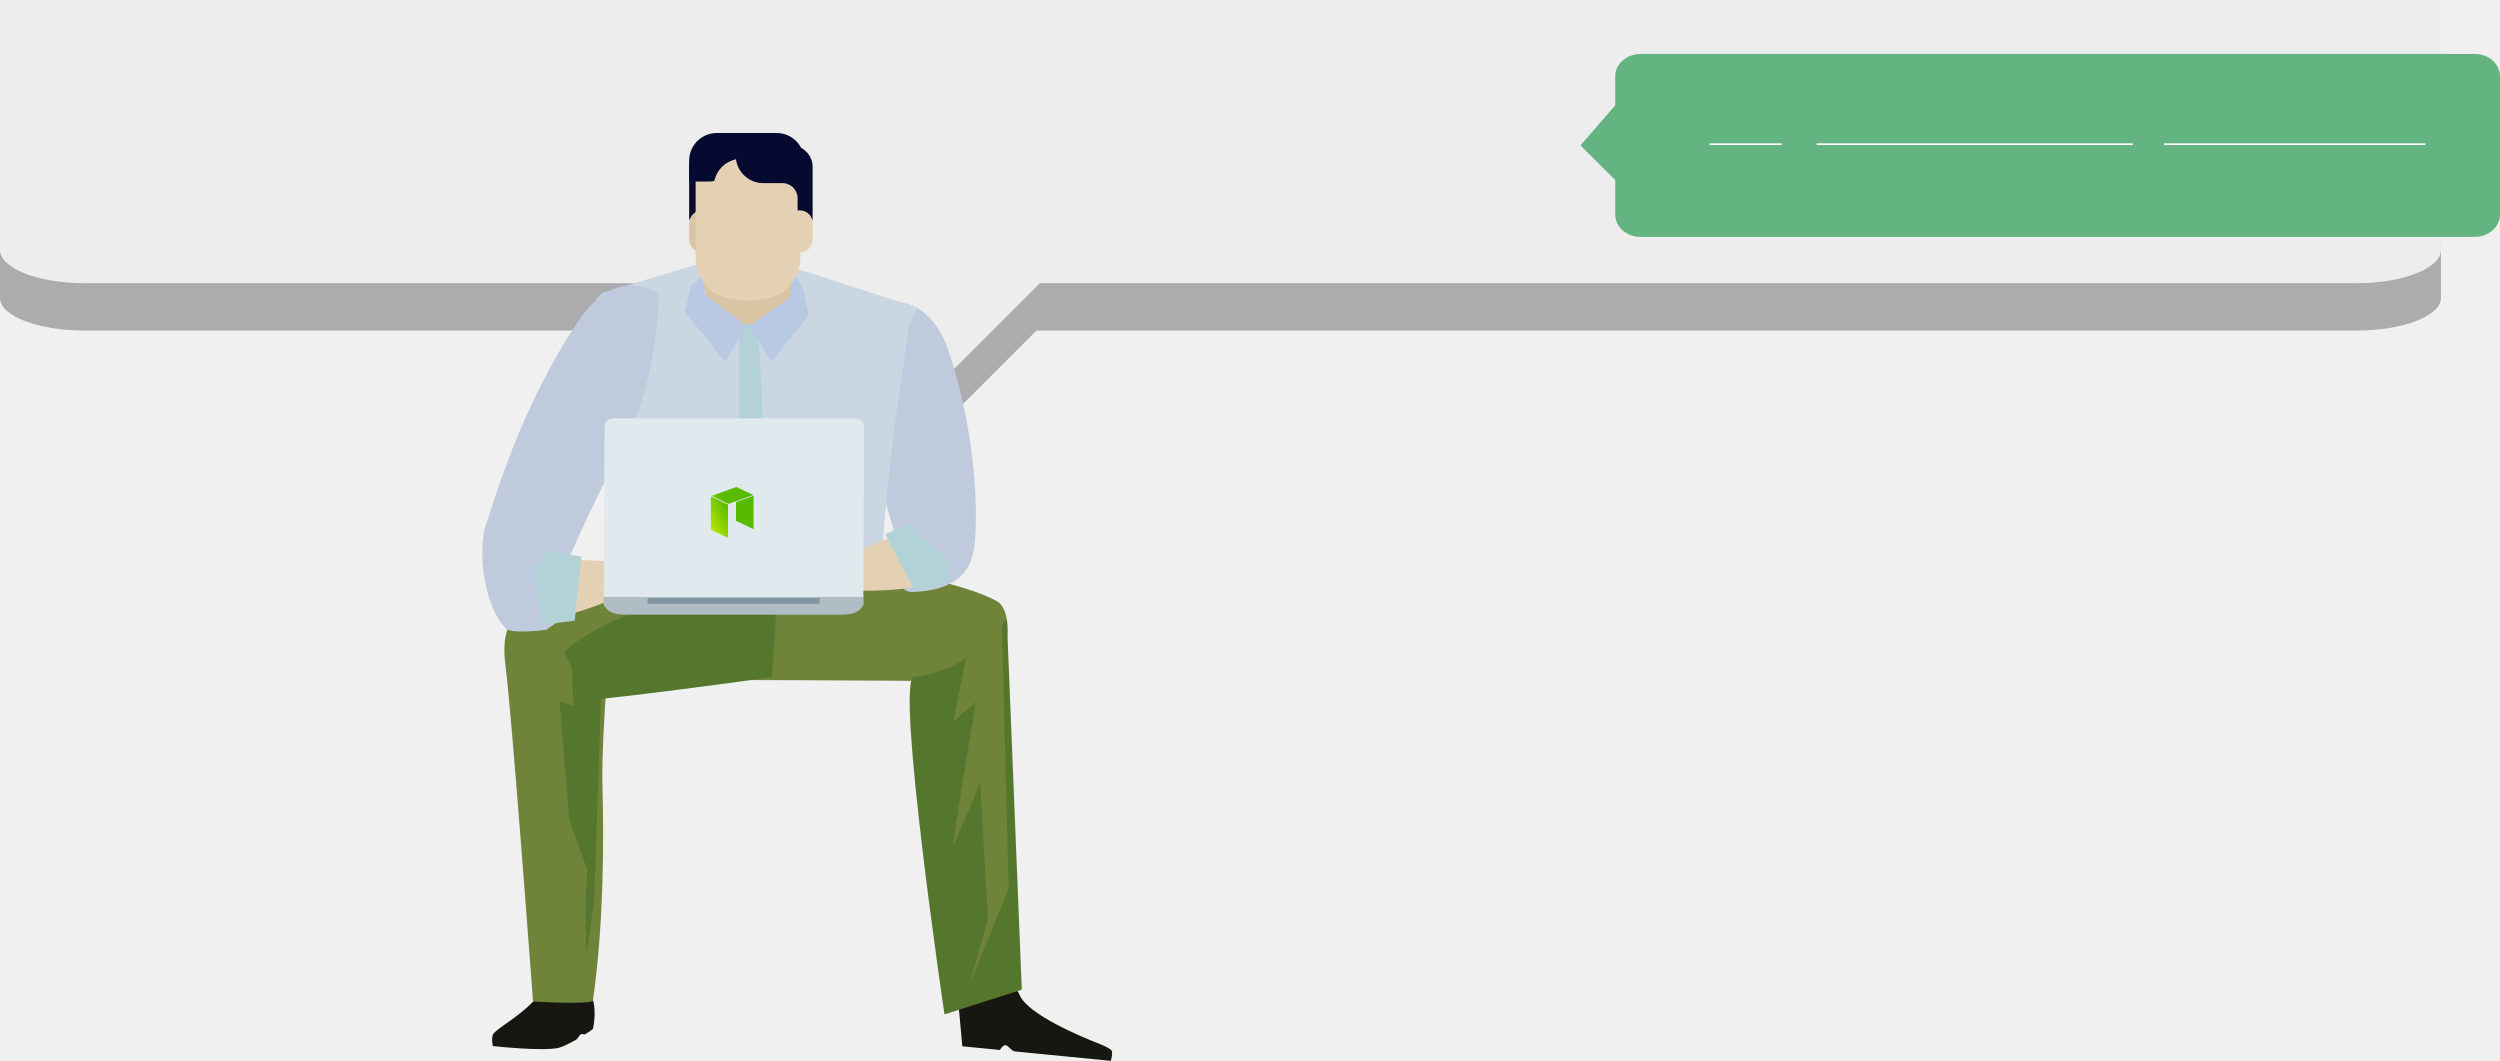
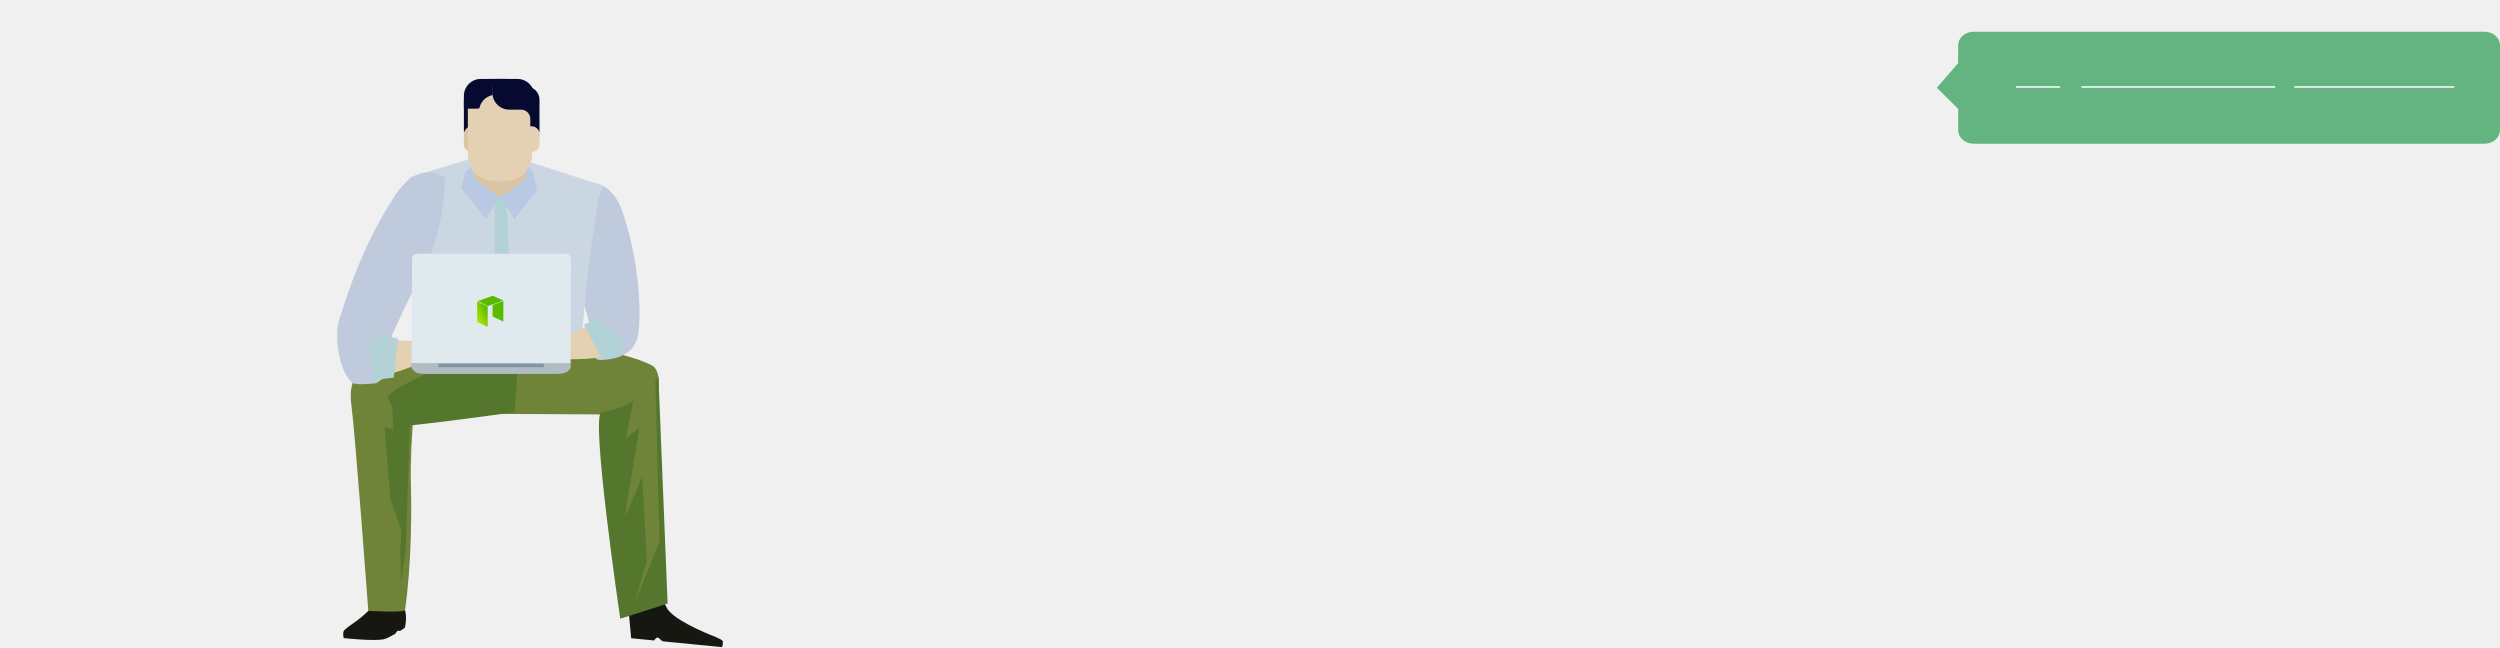
- <svg xmlns="http://www.w3.org/2000/svg" xmlns:xlink="http://www.w3.org/1999/xlink" viewBox="0 0 7149.52 3033.75">
+ <svg xmlns="http://www.w3.org/2000/svg" xmlns:xlink="http://www.w3.org/1999/xlink" viewBox="0 0 8191 2120.26">
  <defs>
-     <style>.cls-1{fill:#acabae;}.cls-2{fill:#ecedec;}.cls-3{fill:#6f8339;}.cls-4{fill:#c0cadd;}.cls-5{fill:#cad6e2;}.cls-6{fill:#b2d2d7;}.cls-7{fill:#d9c4a4;}.cls-8{fill:#b9c9e3;}.cls-9{fill:#b8c9e4;}.cls-10{fill:#080a30;}.cls-11{fill:#070a30;}.cls-12{fill:#e4d1b3;}.cls-13{fill:#161711;}.cls-14{fill:#55772d;}.cls-15{fill:#b1bdc4;}.cls-16{fill:#8296a1;}.cls-17{fill:#dfe9ee;}.cls-18{fill:#b1d2d7;}.cls-19{fill:url(#未命名的渐变_112);}.cls-20{fill:url(#未命名的渐变_2);}.cls-21{fill:url(#未命名的渐变_112-2);}.cls-22{fill:#63b481;}.cls-23{fill:none;stroke:#fff;stroke-miterlimit:10;stroke-width:4.83px;}</style>
-     <linearGradient id="未命名的渐变_112" x1="2039.07" y1="1525.76" x2="2322.63" y2="1366.06" gradientUnits="userSpaceOnUse">
+     <style>.cls-1{fill:#ecedec;}.cls-2{fill:#e4d1b3;}.cls-3{fill:#6f8339;}.cls-4{fill:#c0cadd;}.cls-5{fill:#cad6e2;}.cls-6{fill:#b2d2d7;}.cls-7{fill:#d9c4a4;}.cls-8{fill:#b9c9e3;}.cls-9{fill:#b8c9e4;}.cls-10{fill:#080a30;}.cls-11{fill:#070a30;}.cls-12{fill:#161711;}.cls-13{fill:#55772d;}.cls-14{fill:#b1bdc4;}.cls-15{fill:#8296a1;}.cls-16{fill:#dfe9ee;}.cls-17{fill:#b1d2d7;}.cls-18{fill:url(#未命名的渐变_3);}.cls-19{fill:url(#未命名的渐变_3-2);}.cls-20{fill:url(#未命名的渐变_3-3);}.cls-21{fill:#63b481;}.cls-22{fill:none;stroke:#fff;stroke-miterlimit:10;stroke-width:4.83px;}</style>
+     <linearGradient id="未命名的渐变_3" x1="834.69" y1="-1014.96" x2="1118.25" y2="-1174.67" gradientTransform="translate(981.79 1774.42) scale(0.7)" gradientUnits="userSpaceOnUse">
      <stop offset="0" stop-color="#bae700" />
      <stop offset="0.23" stop-color="#58bb00" />
      <stop offset="0.42" stop-color="#58bb00" />
      <stop offset="0.61" stop-color="#29b400" />
      <stop offset="0.78" stop-color="#00aa1d" />
      <stop offset="0.99" stop-color="#00a22c" />
    </linearGradient>
-     <linearGradient id="未命名的渐变_2" x1="2023.53" y1="1498.18" x2="2307.09" y2="1338.47" xlink:href="#未命名的渐变_112" />
-     <linearGradient id="未命名的渐变_112-2" x1="2005.88" y1="1466.83" x2="2289.44" y2="1307.12" xlink:href="#未命名的渐变_112" />
+     <linearGradient id="未命名的渐变_3-2" x1="819.15" y1="-1042.57" x2="1102.71" y2="-1202.28" xlink:href="#未命名的渐变_3" />
+     <linearGradient id="未命名的渐变_3-3" x1="801.49" y1="-1073.92" x2="1085.05" y2="-1233.63" xlink:href="#未命名的渐变_3" />
  </defs>
  <g id="图层_2" data-name="图层 2">
-     <g id="dizajn">
-       <path class="cls-1" d="M6980.65,852c0,51.54-108.07,93.33-241.43,93.33H241.4C108.08,945.37,0,903.58,0,852v-700c0-51.55,108.08-93.34,241.4-93.34H6739.22c133.36,0,241.43,41.79,241.43,93.34Z" />
-       <polygon class="cls-1" points="2601.46 1307.97 2216.07 922.55 2601.46 537.14 2986.89 922.55 2601.46 1307.97" />
-       <path class="cls-2" d="M6980.65,714.57c0,52.62-108.07,95.28-241.43,95.28H241.4C108.08,809.85,0,767.19,0,714.57V0H6980.65Z" />
-       <polygon class="cls-2" points="2601.46 1182.25 2216.07 796.83 2601.46 411.42 2986.89 796.83 2601.46 1182.25" />
-       <path class="cls-3" d="M2019.35,1944.46s528.87,1.11,733,4.21c141.26,2.14,154.13-199.26,98.41-229.55-169.14-92-696.84-139.34-696.84-139.34l-359,329.64S1815.09,1908.9,2019.35,1944.46Z" />
-       <path class="cls-4" d="M2518,865.29s135.94-38,195.15,139.52c90.81,272.49,82.8,522.36,70.14,575.65-5.82,24.51-23.29,109.2-175.21,112.44-61.58,1.31-37-130.7-37-130.7s-39.5-112.12-81.58-301.84S2518,865.29,2518,865.29Z" />
-       <path class="cls-5" d="M2625.59,880.58,2276.85,767.82,2012.91,750.1l-289.24,87.51s-94.62,65.22-6.75,274.87,54,538.16,54,538.16l746.11,23.88s14.12-303.65,63.57-607.36C2591.67,999.32,2593.05,919.53,2625.59,880.58Z" />
-       <path class="cls-6" d="M2113.74,1659.87h38c39.77-293.23,37.88-595.78-5.89-887.92q-17.14,10.24-34.38,20.47C2121.1,1091.25,2104.7,1390,2113.74,1659.87Z" />
-       <path class="cls-7" d="M2262,850c-5.15,40.36-38.1,75.32-72.72,77h-98.56c-34.66-1.65-67.62-36.61-72.73-77l-24.21-199.46c-5.39-39.84,18.29-119.93,70.73-143.59a188.48,188.48,0,0,1,150.92,0c52.46,23.63,76.2,103.75,70.78,143.59Q2274.07,750.26,2262,850Z" />
-       <polygon class="cls-8" points="2136.05 931.91 2073.47 1034.55 1958.77 891.1 1976.83 815.69 2014.03 785.11 2014.53 841.92 2136.05 931.91" />
-       <polygon class="cls-9" points="2143.65 931.91 2206.23 1034.55 2312.94 900.92 2295.43 819.04 2268.69 784.53 2257.84 851.57 2143.65 931.91" />
-       <path class="cls-10" d="M2125.06,380.38a78.78,78.78,0,0,0-66,35.67H2032a61.11,61.11,0,0,0-61.15,61.11v151h43V566.77a43,43,0,0,1,43-43h11.61a78.87,78.87,0,0,0,78.89-78.85V380.38Z" />
-       <path class="cls-7" d="M2048.85,684.37a37.41,37.41,0,0,1-37.43,37.43h-3.1a37.43,37.43,0,0,1-37.43-37.43V639a37.41,37.41,0,0,1,37.43-37.4h3.1a37.48,37.48,0,0,1,34.26,22.26" />
-       <path class="cls-11" d="M2091.56,440.39v-60h129.53a78.85,78.85,0,0,1,78.85,78.9v59.94H2170.42A78.87,78.87,0,0,1,2091.56,440.39Z" />
-       <path class="cls-12" d="M2288.86,741.76c-.15,31.33-24.11,84.45-63.83,101.26-54,22.27-117.87,22.19-171.82,0-39.79-16.78-63.62-69.86-63.83-101.23v-267c-.22-31.58,31.25-58.09,70.14-58.84h159.2c38.83.72,70.37,27.22,70.14,58.84Z" />
-       <path class="cls-11" d="M2169.77,380.38a78.78,78.78,0,0,1,66,35.67h27.07a61.11,61.11,0,0,1,61.11,61.11v151h-43V566.77a43.05,43.05,0,0,0-43-43h-55a78.87,78.87,0,0,1-78.86-78.85V380.38Z" />
-       <path class="cls-12" d="M2246.55,638.91A37.39,37.39,0,0,1,2284,601.55h3.11a37.4,37.4,0,0,1,37.42,37.36v45.46a37.48,37.48,0,0,1-37.42,37.43H2284a37.51,37.51,0,0,1-34.27-22.33" />
-       <path class="cls-11" d="M2104.07,455.85a79.09,79.09,0,0,0,1.56-15.46v-60h-55.86a78.87,78.87,0,0,0-78.88,78.9v59.94h55.9a77.83,77.83,0,0,0,16.17-1.7A78.93,78.93,0,0,1,2104.07,455.85Z" />
-       <path class="cls-13" d="M1411.66,2955.69c-8.14,9.85-2.2,35.81-2.2,35.81s142.36,15.85,188.16,5.1c11.91-2.83,32-13,51-23.93,3.21-1.82,8.83-12.75,11.91-14.58,5.75-3.42,8.74,2.27,13.64-.79,12.66-8,21.59-14.23,21.74-15,12.51-65.27-4.13-91.61-4.13-91.61s-121.24-40.29-144-12.2C1494.35,2904.57,1429.46,2934.07,1411.66,2955.69Z" />
-       <path class="cls-13" d="M2742.18,2884.62l9.87,107.56,107.66,10.51s7.47-14.34,16.55-13.47c7.68.79,16.14,16.72,26.57,17.71,22.65,2.24,47.74,4.66,57.82,5.66,20.18,2,216,21.16,216,21.16s7.08-21.75,1.88-29.95c-2.69-4.24-20-12.86-31.7-17.4-54.09-21.07-208.49-85.45-231-141.28C2888.6,2777.18,2742.18,2884.62,2742.18,2884.62Z" />
-       <path class="cls-12" d="M2579.36,1523.18l-364,148.7s258.24,36.84,419.68,3.92C2744.18,1653.53,2584.37,1518.47,2579.36,1523.18Z" />
-       <path class="cls-3" d="M1753.07,1749.69s-35,332.4-30,508.11c3.75,132.56,4.17,386.61-27.41,603.14-1.92,13.23-171.28,3.26-171.28,3.26s-60.74-824.06-78.77-959.78S1480,1670.77,1753.07,1749.69Z" />
-       <path class="cls-14" d="M2818,1829.8s-54.58,86.17-204.23,106.56C2559.73,1943.74,2701,2901,2701,2901l221.13-70.76-42.73-1058.68Z" />
-       <path class="cls-14" d="M2208,1936.36s-289.09,41.22-482.06,61.49c-70.74,7.42-132-190.63-140.19-199.22-51.67-54.11-102.63-47.28-100.84-49.22,41.8-45.18,258.27-87.1,484.52-140.17s260.69-19.65,260.69-19.65Z" />
-       <path class="cls-3" d="M1969.45,1609.24c-226.25,53.07-442.72,95-484.52,140.17-1.79,1.94,49.17-4.89,100.84,49.22,2.25,2.35,15.25,65.81,24.56,88.55-36.87-66.41,494.82-253.84,609.69-302.37C2198.57,1578,2136,1570.2,1969.45,1609.24Z" />
-       <polygon class="cls-14" points="1721.01 1933.89 1698.93 2580.76 1676.77 2730.75 1674.31 2580.76 1679.21 2487.24 1627.57 2342.18 1600.52 2005.23 1639.87 2019.99 1634.95 1872.44 1721.01 1933.89" />
-       <path class="cls-3" d="M2810.57,1749.41l54.09,14.8,19.7,777.19-113.15,277.9,54.08-189.36-22.09-391.06s-78.73,189.35-78.73,179.54,66.42-410.74,66.42-410.74-73.79,61.52-66.42,59S2768.75,1786.33,2810.57,1749.41Z" />
-       <path class="cls-4" d="M1883.48,840.78s-116.22-91.06-229.84,77.93c-166.62,247.65-239,511-265.43,587.24-20.29,58.45-9.12,223.76,59,291.9,16.41,16.37,114.78,3.23,114.78,3.23l64.58-44.66-27-52-1.45-41s82.56-199.22,184-387.55S1883.48,840.78,1883.48,840.78Z" />
-       <path class="cls-12" d="M1599.41,1597.88l377.32,19.67s-363.43,166.72-375.4,138C1533.2,1592.69,1599.41,1597.88,1599.41,1597.88Z" />
-       <path class="cls-12" d="M1807,1586.26c22-10.59,20.09-10.79,20.09-10.79s20.13,24,49.3,28.43c14.5,2.25,61.29,2.83,61.29,2.83l69.5,1.73,32.23-1.87s18.17-2.38,23,.72c14,9,2,16.27,2,16.27l-124.53,17.66,119.65,14.81s15,4.45,15.75,12.59c.65,7.6-4.36,7.33-4.36,7.33l-139,14.85,60.94,14.55s14.58,4.69,15.68,12.59c1.24,8.65,1.79,11,1.79,11l-127.83-12.51S1785,1596.91,1807,1586.26Z" />
-       <path class="cls-12" d="M1945,1663.26l83.64,15.26s19.06,1.35,27.54,7.48c9.75,7,4,15.59,4,15.59L1932,1690.82Z" />
-       <path class="cls-15" d="M2469.5,1729.05c.12-.27.3-.52.4-.75l-.4-23.82H1726.21v23.82a1.06,1.06,0,0,0,0,.75l2.54,4.42c12.67,20.64,35.36,24.32,61.37,24.32h615.46c26,0,48.71-3.68,61.39-24.32Z" />
-       <rect class="cls-16" x="1851.95" y="1710.03" width="492.18" height="16.79" />
-       <path class="cls-17" d="M2469.05,1707.07l2-487.33a23.09,23.09,0,0,0-23.17-23.23H1752.12a23.32,23.32,0,0,0-23.34,23.23l-2,487.33Z" />
-       <polygon class="cls-6" points="1550.48 1786.33 1524.58 1620.94 1567.52 1576.74 1662.81 1591.94 1643.35 1775.03 1550.48 1786.33" />
-       <polygon class="cls-18" points="2707.2 1667.63 2717.1 1606.76 2596.59 1498.61 2531.41 1528.02 2616.66 1691.21 2707.2 1667.63" />
-       <polygon class="cls-19" points="2155.09 1417.79 2155.09 1513.3 2104.85 1489.61 2104.85 1435.83 2155.09 1417.79" />
-       <polygon class="cls-20" points="2032.91 1515.06 2081.95 1538.19 2081.95 1443.12 2032.91 1419.98 2032.91 1515.06" />
-       <polygon class="cls-21" points="2153.08 1415.95 2153.89 1415.66 2154.33 1415.5 2105.97 1392.68 2105.52 1392.84 2104.25 1393.3 2103.64 1393.52 2034.85 1418.22 2083.21 1441.04 2103.64 1433.7 2104.85 1433.27 2153.08 1415.95" />
-       <path class="cls-22" d="M7149.52,614c0,34.88-32.54,63.43-72.36,63.43H4691.66c-39.79,0-72.42-28.55-72.42-63.43V514.93l-99.43-99L4619.24,301V217.74c0-34.87,32.63-63.43,72.42-63.43h2385.5c39.82,0,72.36,28.56,72.36,63.43Z" />
-       <line class="cls-23" x1="6936.1" y1="412.31" x2="6188.88" y2="412.31" />
-       <line class="cls-23" x1="6099.19" y1="412.31" x2="5195.17" y2="412.31" />
-       <line class="cls-23" x1="5095.48" y1="412.31" x2="4888.77" y2="412.31" />
+     <g id="图层_1-2" data-name="图层 1">
+       <path class="cls-1" d="M4.6,3.35A45.56,45.56,0,0,1,.18.14L0,0H4.6Z" />
+       <path class="cls-2" d="M1266.79,1108.52c15.44-7.42,14.09-7.56,14.09-7.56s14.13,16.83,34.59,19.94c10.17,1.58,43,2,43,2l48.76,1.21,22.61-1.32s12.75-1.66,16.14.52c9.82,6.31,1.43,11.41,1.43,11.41l-87.31,12.36,83.89,10.41s10.53,3.13,11,8.83c.46,5.33-3.06,5.15-3.06,5.15l-97.52,10.43,42.76,10.2s10.23,3.29,11,8.83c.87,6.07,1.26,7.72,1.26,7.72l-89.69-8.78S1251.32,1116,1266.79,1108.52Z" />
+       <path class="cls-2" d="M1363.62,1162.56l58.68,10.74s13.38.94,19.33,5.24c6.84,4.91,2.8,10.94,2.8,10.94l-90-7.54Z" />
+       <path class="cls-3" d="M1553.89,1356s371.06.78,514.28,3c99.1,1.51,108.13-139.79,69-161-118.67-64.55-488.9-97.75-488.9-97.75l-251.88,231.27S1410.59,1331.06,1553.89,1356Z" />
+       <path class="cls-4" d="M1903.75,598.87s95.38-26.73,136.93,97.88c63.7,191.18,58.09,366.5,49.2,403.88-4.08,17.18-16.33,76.58-122.92,78.89-43.21.91-26-91.71-26-91.71s-27.71-78.66-57.26-211.76S1903.75,598.87,1903.75,598.87Z" />
+       <path class="cls-5" d="M1979.24,609.59l-244.68-79.12-185.18-12.4-202.93,61.4s-66.39,45.76-4.74,192.85,37.87,377.55,37.87,377.55l523.48,16.75s9.9-213,44.59-426.13C1955.43,692.91,1956.43,636.92,1979.24,609.59Z" />
+       <path class="cls-6" d="M1620.12,1156.35h26.66a2217.84,2217.84,0,0,0-4.13-623q-12,7.2-24.12,14.37C1625.28,757.37,1613.77,967,1620.12,1156.35Z" />
+       <path class="cls-7" d="M1724.14,588.12c-3.58,28.32-26.73,52.84-51,54H1604c-24.34-1.16-47.45-25.68-51-54l-17-139.94c-3.79-27.95,12.83-84.14,49.62-100.75a132.22,132.22,0,0,1,105.92,0c36.81,16.59,53.46,72.8,49.67,100.75Q1732.62,518.13,1724.14,588.12Z" />
+       <polygon class="cls-8" points="1635.78 645.61 1591.87 717.62 1511.39 616.97 1524.06 564.07 1550.16 542.61 1550.52 582.47 1635.78 645.61" />
+       <polygon class="cls-9" points="1641.11 645.61 1685.01 717.62 1759.88 623.87 1747.6 566.41 1728.83 542.2 1721.22 589.23 1641.11 645.61" />
+       <path class="cls-10" d="M1628.06,258.65a55.27,55.27,0,0,0-46.31,25h-19a42.87,42.87,0,0,0-42.88,42.87h0v106h30.17v-43.1a30.16,30.16,0,0,1,30.16-30.17h8.15A55.33,55.33,0,0,0,1643.77,304h0v-45.3Z" />
+       <path class="cls-7" d="M1574.59,471.93a26.26,26.26,0,0,1-26.22,26.27h-2.21a26.27,26.27,0,0,1-26.27-26.27V440.06a26.26,26.26,0,0,1,26.27-26.24h2.14a26.29,26.29,0,0,1,24,15.63" />
+       <path class="cls-11" d="M1604.56,300.75v-42.1h90.89A55.33,55.33,0,0,1,1750.77,314h0v42.06h-90.89A55.33,55.33,0,0,1,1604.56,300.75Z" />
+       <path class="cls-2" d="M1743,512.19c-.11,22-16.92,59.25-44.79,71-37.88,15.63-82.7,15.58-120.55,0-27.91-11.8-44.63-49-44.76-71V324.83c-.15-22.18,21.93-40.75,49.22-41.28H1693.8c27.24.51,49.39,19.11,49.21,41.28Z" />
+       <path class="cls-11" d="M1659.41,258.65a55.25,55.25,0,0,1,46.31,25h19a42.89,42.89,0,0,1,42.86,42.9V432.52h-30.14v-43.1a30.17,30.17,0,0,0-30.17-30.17h-38.59a55.32,55.32,0,0,1-55.32-55.32V258.65Z" />
+       <path class="cls-2" d="M1713.3,440.06a26.24,26.24,0,0,1,26.22-26.24h2.2A26.23,26.23,0,0,1,1768,440V472a26.28,26.28,0,0,1-26.25,26.26h-2.17a26.32,26.32,0,0,1-24-15.67" />
+       <path class="cls-11" d="M1613.33,311.61a55.8,55.8,0,0,0,1.1-10.86v-42.1h-39.2A55.34,55.34,0,0,0,1519.9,314v42.05h39.22a54.73,54.73,0,0,0,11.34-1.19A55.38,55.38,0,0,1,1613.33,311.61Z" />
+       <path class="cls-12" d="M1127.55,2065.49c-5.73,6.92-1.56,25.14-1.56,25.14s99.88,11.11,132,3.58c8.35-2,22.45-9.13,35.78-16.79,2.26-1.29,6.2-9,8.36-10.24,4-2.4,6.14,1.6,9.57-.55,8.88-5.61,15.15-10,15.25-10.52,8.78-45.81-2.87-64.29-2.87-64.29s-85-28.27-101-8.55C1185.56,2029.62,1140,2050.33,1127.55,2065.49Z" />
+       <path class="cls-12" d="M2061,2015.63l6.93,75.46,75.54,7.38s5.24-10.06,11.61-9.45c5.39.55,11.32,11.73,18.61,12.42,15.89,1.58,33.5,3.27,40.57,4,14.15,1.43,151.55,14.85,151.55,14.85s5-15.25,1.32-21c-1.89-3-14-9-22.24-12.2-37.94-14.79-146.28-60-162.07-99.12C2163.77,1940.27,2061,2015.63,2061,2015.63Z" />
+       <path class="cls-2" d="M1946.8,1060.46l-255.39,104.32s181.2,25.85,294.46,2.75C2062.44,1151.89,1950.35,1057.13,1946.8,1060.46Z" />
+       <path class="cls-3" d="M1367.07,1219.37s-24.55,233.21-21,356.48c2.62,93,2.92,271.25-19.23,423.17-1.36,9.3-120.18,2.29-120.18,2.29s-42.61-578.16-55.26-673.39S1175.48,1164,1367.07,1219.37Z" />
+       <path class="cls-13" d="M2114.26,1275.56S2076,1336,1971,1350.33c-37.93,5.18,61.19,676.81,61.19,676.81l155.15-49.64-30-742.78Z" />
+       <path class="cls-13" d="M1686.27,1350.33s-202.83,28.92-338.22,43.14c-49.63,5.21-92.61-133.74-98.36-139.76-36.24-37.94-72-33.18-70.74-34.54,29.34-31.7,181.2-61.11,340-98.35S1701.81,1107,1701.81,1107Z" />
+       <path class="cls-3" d="M1518.87,1120.8c-158.74,37.22-310.62,66.65-340,98.34-1.26,1.43,34.5-3.43,70.75,34.54,1.58,1.64,10.73,46.17,17.23,62.11-25.87-46.59,347.16-178.09,427.76-212.14C1679.63,1098.89,1635.8,1093.43,1518.87,1120.8Z" />
+       <polygon class="cls-13" points="1344.58 1348.59 1329.09 1802.44 1313.54 1907.67 1311.82 1802.44 1315.25 1736.83 1279.02 1635.05 1260.04 1398.65 1287.66 1409.01 1284.2 1305.48 1344.58 1348.59" />
+       <path class="cls-3" d="M2109,1219.17l37.93,10.38,13.84,545.28-79.39,195L2119.34,1837l-15.48-274.37s-55.24,132.84-55.24,126,46.6-288.18,46.6-288.18-51.77,43.17-46.6,41.44S2079.68,1245.07,2109,1219.17Z" />
+       <path class="cls-4" d="M1458.57,581.67s-81.54-63.89-161.26,54.67c-116.9,173.76-167.68,358.52-186.23,412-14.23,41-6.39,157,41.4,204.8,11.52,11.49,80.53,2.27,80.53,2.27l45.31-31.33-19-36.5-1-28.76s57.93-139.77,129.13-271.9S1458.57,581.67,1458.57,581.67Z" />
+       <path class="cls-2" d="M1259.27,1112.85,1524,1126.66s-255,117-263.38,96.82C1212.82,1109.24,1259.27,1112.85,1259.27,1112.85Z" />
+       <path class="cls-14" d="M1869.72,1204.89c.1-.2.21-.37.28-.54l-.28-16.71H1348.23v16.71a.83.83,0,0,0,0,.54L1350,1208c8.89,14.48,24.81,17.07,43.06,17.07h431.81c18.25,0,34.17-2.59,43.07-17.07Z" />
+       <rect class="cls-15" x="1436.45" y="1191.53" width="345.32" height="11.78" />
+       <path class="cls-16" d="M1869.41,1189.46l1.43-341.91a16.21,16.21,0,0,0-16.1-16.3H1366.4a16.38,16.38,0,0,0-16.37,16.3l-1.43,341.91Z" />
+       <polygon class="cls-6" points="1224.94 1245.07 1206.77 1129.03 1236.9 1098.03 1303.74 1108.68 1290.09 1237.14 1224.94 1245.07" />
+       <polygon class="cls-17" points="2036.49 1161.79 2043.44 1119.08 1958.89 1043.2 1913.16 1063.84 1972.97 1178.33 2036.49 1161.79" />
+       <polygon class="cls-18" points="1649.13 986.5 1649.13 1053.51 1613.88 1036.89 1613.88 999.16 1649.13 986.5" />
+       <polygon class="cls-19" points="1563.41 1054.74 1597.82 1070.97 1597.82 1004.27 1563.41 988.03 1563.41 1054.74" />
+       <polygon class="cls-20" points="1647.72 985.21 1648.29 985 1648.6 984.89 1614.67 968.89 1614.36 969 1613.46 969.32 1613.04 969.47 1564.77 986.81 1598.71 1002.81 1613.04 997.66 1613.88 997.36 1647.72 985.21" />
+       <path class="cls-21" d="M8191,426.4c0,24.48-22.83,44.51-50.77,44.51H6466.56c-27.91,0-50.82-20-50.82-44.51V356.89L6346,287.43l69.76-80.62V148.38c0-24.46,22.91-44.5,50.82-44.5H8140.23c27.91,0,50.77,20,50.77,44.5Z" />
+       <line class="cls-22" x1="8041.26" y1="284.9" x2="7517" y2="284.9" />
+       <line class="cls-22" x1="7454.08" y1="284.9" x2="6819.82" y2="284.9" />
+       <line class="cls-22" x1="6749.87" y1="284.9" x2="6604.84" y2="284.9" />
    </g>
  </g>
</svg>
